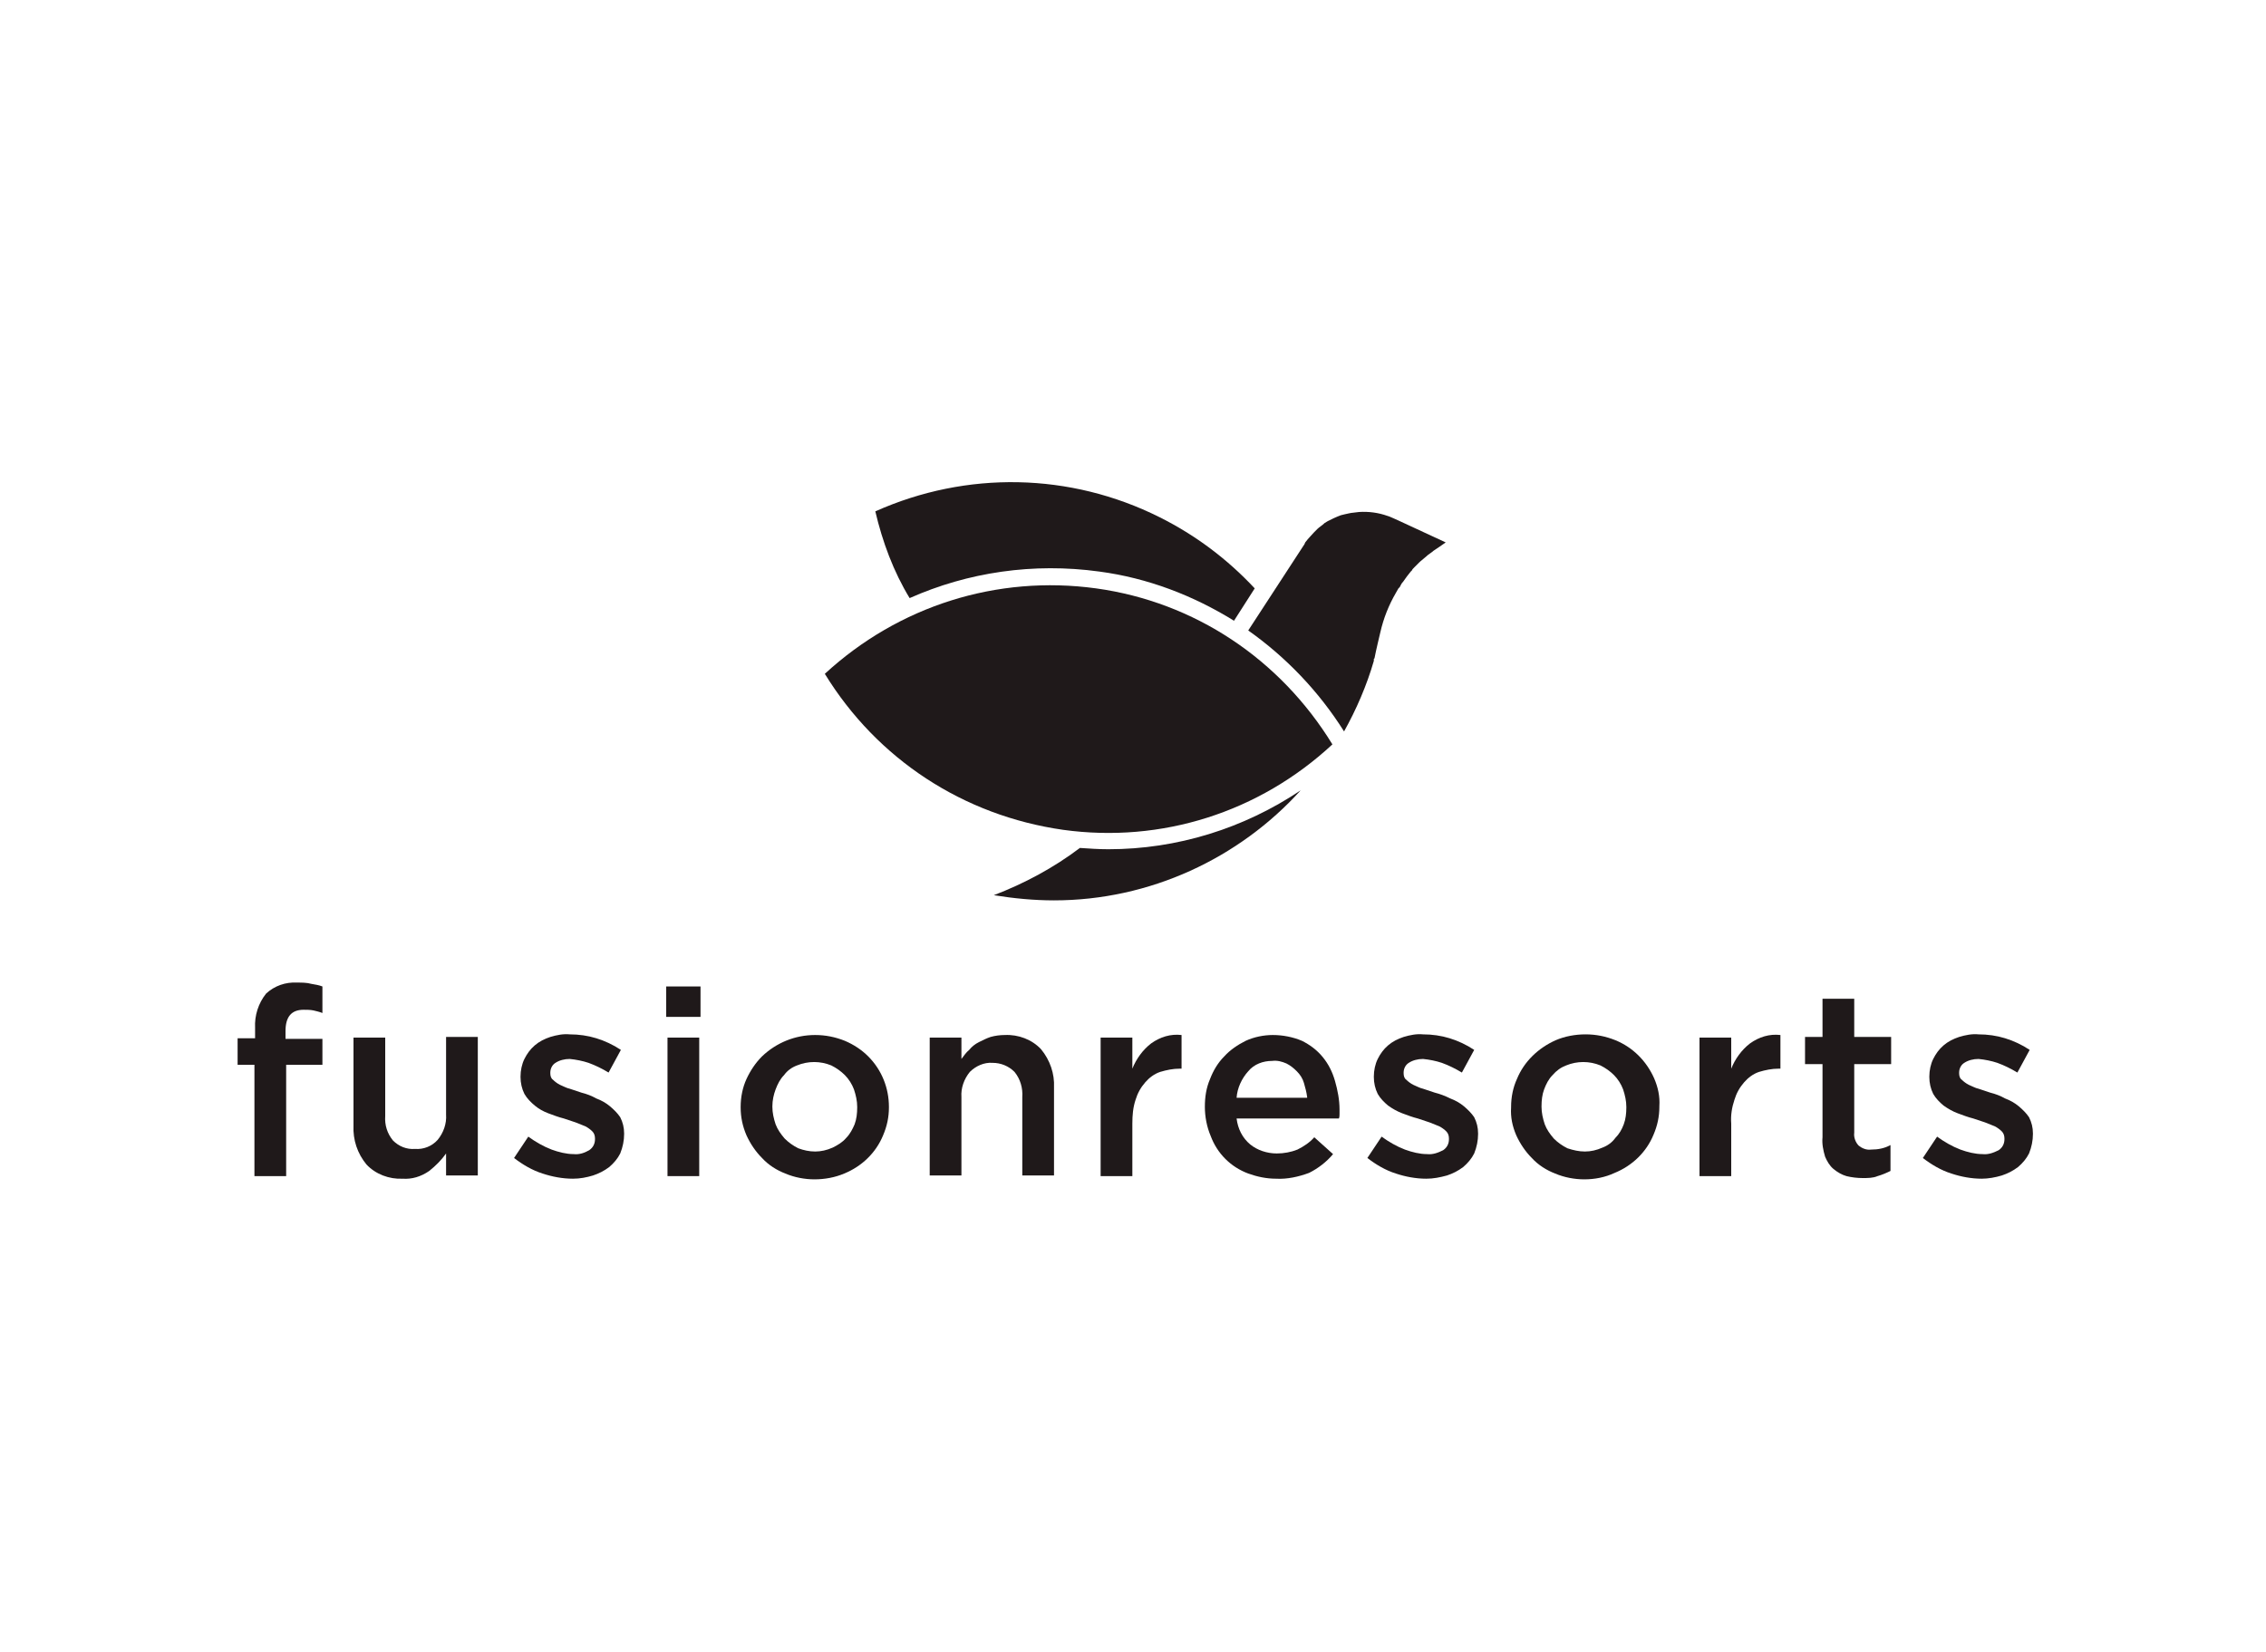
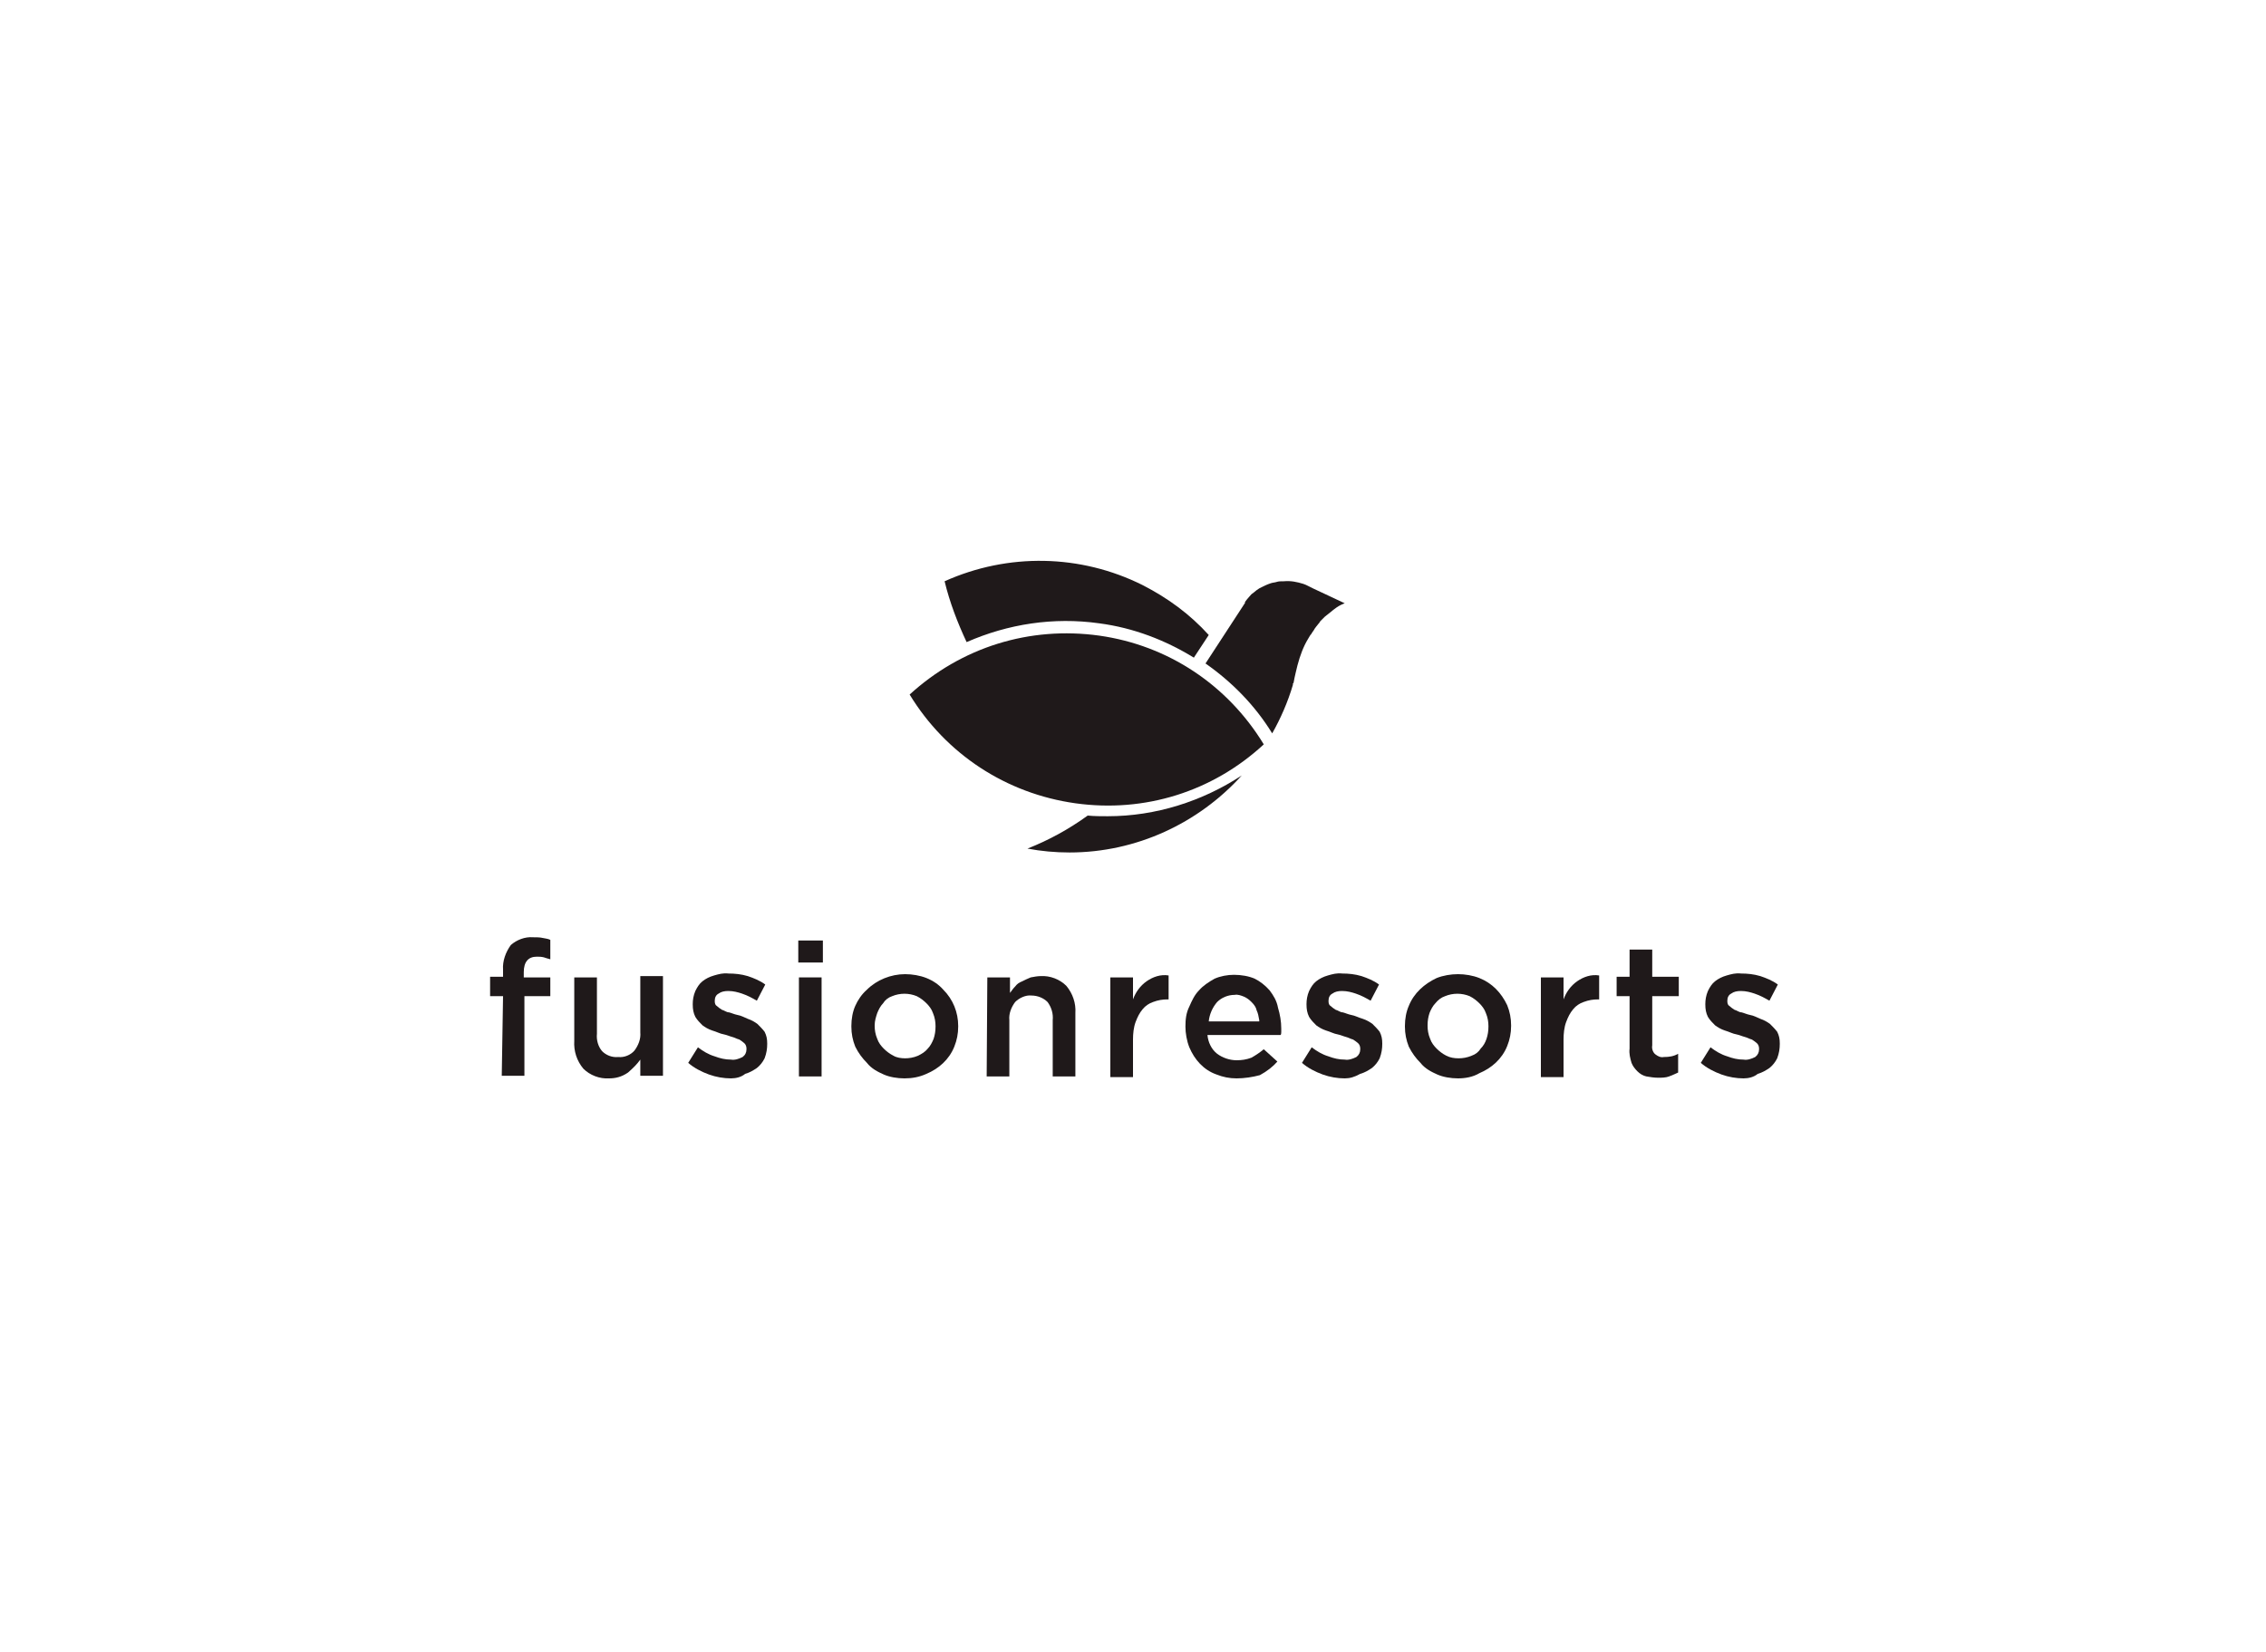
<svg xmlns="http://www.w3.org/2000/svg" version="1.1" id="Layer_1" x="0px" y="0px" viewBox="0 0 350 255.1" style="enable-background:new 0 0 350 255.1;" xml:space="preserve">
  <style type="text/css">
	.st0{fill:#1F191A;}
</style>
-   <g>
-     <path class="st0" d="M135.2,79c14.1-6.3,30.1-6,43.9,0.9c5.6,2.8,10.5,6.5,14.7,11l-3.2,5c-6.3-3.9-13.3-6.6-20.8-7.6   c-10.2-1.4-20.3,0.1-29.3,4.1C138,88.3,136.3,83.7,135.2,79" />
-     <path class="st0" d="M127.4,104.1c11.4-10.5,26.6-15.3,41.9-13.2c15.2,2.1,28.4,10.9,36.5,24.1c-11.3,10.5-26.4,15.3-41.6,13.2   C148.8,126,135.5,117.3,127.4,104.1" />
-     <path class="st0" d="M162.8,139.1c-3.1,0-6.2-0.3-9.3-0.8c4.7-1.8,9.2-4.2,13.3-7.3c1.5,0.1,2.9,0.2,4.4,0.2   c10.6,0,20.9-3.2,29.7-9.1C191.4,132.6,177.6,139.1,162.8,139.1" />
-     <path class="st0" d="M221.4,85.1c-0.2,0.2-0.4,0.3-0.8,0.6l-0.7,0.6c-0.2,0.2-0.4,0.3-0.7,0.6c-0.2,0.2-0.4,0.4-0.7,0.7   c-0.2,0.2-0.4,0.4-0.4,0.5l-0.2,0.2c-0.4,0.5-0.8,1-1.2,1.6c-0.2,0.2-0.3,0.4-0.5,0.8l-0.2,0.2l-0.4,0.7c-1.1,1.9-1.9,3.9-2.4,6.1   c0,0-0.7,2.9-0.9,4l-0.1,0.1v0.3c-1.1,3.8-2.7,7.5-4.6,10.9c-3.9-6.2-9-11.5-14.8-15.6l8.6-13.2c0.1-0.1,0.1-0.2,0.2-0.4l0.4-0.5   c0.3-0.3,0.6-0.7,1-1.1l0.5-0.5c0.3-0.3,0.7-0.5,1.1-0.9l0.5-0.3c0.6-0.3,1.2-0.6,2-0.9c0.4-0.1,0.8-0.2,1.3-0.3   c0.4-0.1,0.9-0.1,1.5-0.2c1.5-0.1,3,0.1,4.4,0.6c0.4,0.1,0.7,0.3,1,0.4l1.1,0.5l0,0l6.9,3.2C222.6,84.3,222,84.7,221.4,85.1" />
-     <path class="st0" d="M39.4,164.5h-2.7v-4.1h2.7v-1.6c-0.1-1.9,0.5-3.8,1.7-5.3c1.3-1.2,3-1.8,4.8-1.7c0.7,0,1.5,0,2.2,0.2   c0.6,0.1,1.2,0.2,1.7,0.4v4.1c-0.5-0.2-1-0.3-1.4-0.4c-0.5-0.1-1-0.1-1.5-0.1c-1.9,0-2.8,1.1-2.8,3.3v1.2h5.7v4h-5.6v17.2h-4.9   V164.5z" />
-     <path class="st0" d="M62.2,182.1c-2.1,0.1-4.2-0.7-5.6-2.2c-1.4-1.7-2.1-3.8-2-6v-13.6h4.9v12.1c-0.1,1.4,0.3,2.7,1.2,3.8   c0.9,0.9,2.1,1.4,3.4,1.3c1.3,0.1,2.6-0.4,3.5-1.4c0.9-1.1,1.4-2.5,1.3-3.9v-12h4.9v21.4h-4.9v-3.4c-0.7,1-1.6,1.9-2.6,2.7   C65,181.8,63.6,182.2,62.2,182.1" />
-     <path class="st0" d="M88.5,182.1c-1.6,0-3.2-0.3-4.7-0.8c-1.6-0.5-3.1-1.4-4.4-2.4l2.2-3.3c1.1,0.8,2.3,1.5,3.6,2   c1.1,0.4,2.3,0.7,3.4,0.7c0.9,0.1,1.7-0.2,2.4-0.6c0.6-0.4,0.9-1,0.9-1.7v-0.1c0-0.4-0.1-0.8-0.4-1.1c-0.3-0.3-0.7-0.6-1.1-0.8   c-0.5-0.2-1-0.4-1.5-0.6c-0.6-0.2-1.2-0.4-1.8-0.6c-0.8-0.2-1.6-0.5-2.4-0.8c-0.8-0.3-1.5-0.7-2.1-1.2c-0.6-0.5-1.2-1.1-1.6-1.8   c-0.4-0.8-0.6-1.7-0.6-2.6v-0.1c0-0.9,0.2-1.9,0.6-2.7c0.4-0.8,0.9-1.5,1.6-2.1c0.7-0.6,1.5-1,2.4-1.3c1-0.3,2-0.5,3-0.4   c1.4,0,2.8,0.2,4.1,0.6c1.3,0.4,2.6,1,3.8,1.8l-1.9,3.5c-1-0.6-2-1.1-3.1-1.5c-0.9-0.3-1.9-0.5-2.9-0.6c-0.8,0-1.6,0.2-2.2,0.6   c-0.5,0.3-0.8,0.9-0.8,1.5v0.1c0,0.4,0.1,0.8,0.4,1c0.3,0.3,0.7,0.6,1.1,0.8c0.5,0.2,1,0.5,1.5,0.6c0.6,0.2,1.2,0.4,1.8,0.6   c0.8,0.2,1.6,0.5,2.3,0.9c0.8,0.3,1.5,0.7,2.1,1.2c0.6,0.5,1.2,1.1,1.6,1.7c0.4,0.8,0.6,1.6,0.6,2.5v0.1c0,1-0.2,2-0.6,3   c-0.4,0.8-1,1.5-1.7,2.1c-0.8,0.6-1.6,1-2.5,1.3C90.6,181.9,89.6,182.1,88.5,182.1" />
-     <path class="st0" d="M102.9,152.4h5.3v4.7h-5.3V152.4z M103.1,160.3h4.9v21.4h-4.9V160.3z" />
-     <path class="st0" d="M125.8,182.2c-1.5,0-3.1-0.3-4.5-0.9c-1.3-0.5-2.6-1.3-3.6-2.4c-1-1-1.8-2.2-2.4-3.5c-0.6-1.4-0.9-2.8-0.9-4.3   V171c0-1.5,0.3-3,0.9-4.3c0.6-1.3,1.4-2.5,2.4-3.5c2.2-2.1,5.1-3.3,8.2-3.3c1.6,0,3.1,0.3,4.6,0.9c1.4,0.6,2.6,1.4,3.6,2.4   c2.1,2.1,3.2,4.9,3.2,7.8v0.1c0,1.5-0.3,2.9-0.9,4.3c-1.1,2.7-3.3,4.8-6,5.9C129,181.9,127.4,182.2,125.8,182.2 M125.9,177.9   c0.9,0,1.8-0.2,2.7-0.6c0.8-0.4,1.5-0.8,2.1-1.5c0.6-0.6,1-1.4,1.3-2.1c0.3-0.8,0.4-1.7,0.4-2.6V171c0-0.9-0.2-1.8-0.5-2.7   c-0.3-0.8-0.8-1.6-1.4-2.2c-0.6-0.6-1.3-1.1-2.1-1.5c-1.7-0.7-3.6-0.7-5.3,0c-0.8,0.3-1.5,0.8-2,1.5c-0.6,0.6-1,1.4-1.3,2.2   c-0.3,0.8-0.5,1.7-0.5,2.6v0.1c0,0.9,0.2,1.8,0.5,2.7c0.3,0.8,0.8,1.5,1.4,2.2c0.6,0.6,1.3,1.1,2.1,1.5   C124.1,177.7,125,177.9,125.9,177.9" />
-     <path class="st0" d="M143.6,160.3h4.9v3.3c0.4-0.5,0.7-1,1.2-1.4c0.4-0.5,0.9-0.9,1.5-1.2c0.6-0.3,1.2-0.6,1.8-0.8   c0.7-0.2,1.5-0.3,2.2-0.3c2.1-0.1,4.2,0.7,5.6,2.2c1.4,1.7,2.1,3.8,2,5.9v13.6h-4.9v-12.1c0.1-1.4-0.3-2.8-1.2-3.9   c-0.9-0.9-2.1-1.4-3.4-1.4c-1.3-0.1-2.6,0.5-3.5,1.4c-0.9,1.1-1.4,2.5-1.3,3.9v12.1h-4.9V160.3z" />
-     <path class="st0" d="M170,160.3h4.9v4.8c0.6-1.5,1.6-2.9,2.9-3.9c1.4-1,3-1.5,4.7-1.3v5.2h-0.3c-1,0-2,0.2-3,0.5   c-0.9,0.3-1.7,0.9-2.3,1.6c-0.7,0.8-1.2,1.7-1.5,2.7c-0.4,1.2-0.5,2.4-0.5,3.7v8.1H170V160.3z" />
-     <path class="st0" d="M197.1,182.1c-1.5,0-2.9-0.3-4.3-0.8c-2.7-1-4.8-3.1-5.8-5.8c-0.6-1.4-0.9-3-0.9-4.5V171   c0-1.5,0.2-2.9,0.8-4.3c0.5-1.3,1.2-2.5,2.2-3.5c0.9-1,2.1-1.8,3.3-2.4c1.3-0.6,2.8-0.9,4.2-0.9c1.5,0,3.1,0.3,4.5,0.9   c1.2,0.6,2.3,1.4,3.2,2.5c0.9,1.1,1.5,2.3,1.9,3.7c0.4,1.4,0.7,2.9,0.7,4.4c0,0.2,0,0.4,0,0.7c0,0.2,0,0.5-0.1,0.7H191   c0.2,1.6,0.9,3,2.1,4c1.1,0.9,2.6,1.4,4.1,1.4c1.1,0,2.2-0.2,3.2-0.6c1-0.5,1.9-1.1,2.6-1.9l2.9,2.6c-1,1.2-2.3,2.2-3.7,2.9   C200.6,181.8,198.8,182.2,197.1,182.1 M201.9,169.5c-0.1-0.8-0.3-1.5-0.5-2.2c-0.2-0.7-0.6-1.3-1.1-1.8c-0.5-0.5-1-0.9-1.6-1.2   c-0.7-0.3-1.4-0.5-2.2-0.4c-1.4,0-2.8,0.5-3.7,1.6c-1,1.1-1.7,2.6-1.8,4.1H201.9z" />
-     <path class="st0" d="M220.3,182.1c-1.6,0-3.2-0.3-4.7-0.8c-1.6-0.5-3.1-1.4-4.4-2.4l2.2-3.3c1.1,0.8,2.3,1.5,3.6,2   c1.1,0.4,2.3,0.7,3.4,0.7c0.9,0.1,1.7-0.2,2.5-0.6c0.6-0.4,0.9-1,0.9-1.7v-0.1c0-0.4-0.1-0.8-0.4-1.1c-0.3-0.3-0.7-0.6-1.1-0.8   c-0.5-0.2-1-0.4-1.5-0.6c-0.6-0.2-1.2-0.4-1.8-0.6c-0.8-0.2-1.6-0.5-2.4-0.8c-0.8-0.3-1.5-0.7-2.2-1.2c-0.6-0.5-1.2-1.1-1.6-1.8   c-0.4-0.8-0.6-1.7-0.6-2.6v-0.1c0-0.9,0.2-1.9,0.6-2.7c0.4-0.8,0.9-1.5,1.6-2.1c0.7-0.6,1.5-1,2.4-1.3c1-0.3,2-0.5,3-0.4   c1.4,0,2.8,0.2,4.1,0.6c1.3,0.4,2.6,1,3.8,1.8l-1.9,3.5c-1-0.6-2-1.1-3.1-1.5c-0.9-0.3-1.9-0.5-2.9-0.6c-0.8,0-1.6,0.2-2.2,0.6   c-0.5,0.3-0.8,0.9-0.8,1.5v0.1c0,0.4,0.1,0.8,0.4,1c0.3,0.3,0.7,0.6,1.1,0.8c0.5,0.2,1,0.5,1.5,0.6c0.6,0.2,1.2,0.4,1.8,0.6   c0.8,0.2,1.6,0.5,2.4,0.9c0.8,0.3,1.5,0.7,2.1,1.2c0.6,0.5,1.2,1.1,1.6,1.7c0.4,0.8,0.6,1.6,0.6,2.5v0.1c0,1-0.2,2-0.6,3   c-0.4,0.8-1,1.5-1.7,2.1c-0.8,0.6-1.6,1-2.5,1.3C222.4,181.9,221.4,182.1,220.3,182.1" />
-     <path class="st0" d="M306.1,182.1c-1.6,0-3.2-0.3-4.7-0.8c-1.6-0.5-3.1-1.4-4.4-2.4l2.2-3.3c1.1,0.8,2.3,1.5,3.6,2   c1.1,0.4,2.3,0.7,3.4,0.7c0.9,0.1,1.7-0.2,2.5-0.6c0.6-0.4,0.9-1,0.9-1.7v-0.1c0-0.4-0.1-0.8-0.4-1.1c-0.3-0.3-0.7-0.6-1.1-0.8   c-0.5-0.2-1-0.4-1.5-0.6c-0.6-0.2-1.2-0.4-1.8-0.6c-0.8-0.2-1.6-0.5-2.4-0.8c-0.8-0.3-1.5-0.7-2.2-1.2c-0.6-0.5-1.2-1.1-1.6-1.8   c-0.4-0.8-0.6-1.7-0.6-2.6v-0.1c0-0.9,0.2-1.9,0.6-2.7c0.4-0.8,0.9-1.5,1.6-2.1c0.7-0.6,1.5-1,2.4-1.3c1-0.3,2-0.5,3-0.4   c1.4,0,2.8,0.2,4.1,0.6c1.3,0.4,2.6,1,3.8,1.8l-1.9,3.5c-1-0.6-2-1.1-3.1-1.5c-0.9-0.3-1.9-0.5-2.9-0.6c-0.8,0-1.6,0.2-2.2,0.6   c-0.5,0.3-0.8,0.9-0.8,1.5v0.1c0,0.4,0.1,0.8,0.4,1c0.3,0.3,0.7,0.6,1.1,0.8c0.5,0.2,1,0.5,1.5,0.6c0.6,0.2,1.2,0.4,1.8,0.6   c0.8,0.2,1.6,0.5,2.3,0.9c0.8,0.3,1.5,0.7,2.1,1.2c0.6,0.5,1.2,1.1,1.6,1.7c0.4,0.8,0.6,1.6,0.6,2.5v0.1c0,1-0.2,2-0.6,3   c-0.4,0.8-1,1.5-1.7,2.1c-0.8,0.6-1.6,1-2.5,1.3C308.2,181.9,307.1,182.1,306.1,182.1" />
-     <path class="st0" d="M244.7,182.2c-1.5,0-3.1-0.3-4.5-0.9c-1.3-0.5-2.6-1.3-3.6-2.4c-1-1-1.8-2.2-2.4-3.5c-0.6-1.4-0.9-2.8-0.8-4.3   V171c0-1.5,0.3-3,0.9-4.3c1.1-2.7,3.3-4.8,6-6c1.4-0.6,3-0.9,4.6-0.9c1.6,0,3.1,0.3,4.6,0.9c2.7,1.1,4.8,3.2,6,5.9   c0.6,1.4,0.9,2.8,0.8,4.3v0.1c0,1.5-0.3,2.9-0.9,4.3c-1.1,2.7-3.3,4.8-6,5.9C247.9,181.9,246.3,182.2,244.7,182.2 M244.8,177.9   c0.9,0,1.8-0.2,2.7-0.6c0.8-0.3,1.5-0.8,2-1.5c0.6-0.6,1-1.3,1.3-2.1c0.3-0.8,0.4-1.7,0.4-2.6V171c0-0.9-0.2-1.8-0.5-2.7   c-0.3-0.8-0.8-1.6-1.4-2.2c-0.6-0.6-1.3-1.1-2.1-1.5c-1.7-0.7-3.6-0.7-5.3,0c-0.8,0.3-1.5,0.8-2.1,1.5c-0.6,0.6-1,1.4-1.3,2.2   c-0.3,0.8-0.4,1.7-0.4,2.6v0.1c0,0.9,0.2,1.8,0.5,2.7c0.3,0.8,0.8,1.5,1.4,2.2c0.6,0.6,1.3,1.1,2.1,1.5   C243,177.7,243.9,177.9,244.8,177.9" />
-     <path class="st0" d="M262.5,160.3h4.9v4.8c0.6-1.5,1.6-2.9,2.9-3.9c1.4-1,3-1.5,4.7-1.3v5.2h-0.3c-1,0-2,0.2-3,0.5   c-0.9,0.3-1.7,0.9-2.3,1.6c-0.7,0.8-1.2,1.7-1.5,2.7c-0.4,1.2-0.6,2.4-0.5,3.7v8.1h-4.9V160.3z" />
-     <path class="st0" d="M287.7,182c-0.8,0-1.7-0.1-2.5-0.3c-0.7-0.2-1.4-0.6-2-1.1c-0.6-0.5-1-1.2-1.3-1.9c-0.3-1-0.5-2-0.4-3v-11.3   h-2.7v-4.2h2.7v-5.9h4.9v5.9h5.7v4.2h-5.7V175c-0.1,0.7,0.2,1.5,0.7,2c0.5,0.4,1.2,0.7,1.9,0.6c1.1,0,2.1-0.2,3-0.7v4   c-0.6,0.3-1.3,0.6-2,0.8C289.3,182,288.5,182,287.7,182" />
-   </g>
+   <path class="st0" d="M145.9,89.8c9.8-4.4,21-4.2,30.6,0.6c3.9,2,7.3,4.5,10.2,7.7l-2.3,3.5c-4.4-2.7-9.3-4.6-14.6-5.3  c-7.1-1-14.1,0.1-20.5,2.9C147.9,96.2,146.7,93.1,145.9,89.8" />
+   <path class="st0" d="M140.5,107.3c8-7.3,18.5-10.6,29.3-9.1c10.6,1.5,19.8,7.6,25.4,16.8c-7.9,7.3-18.4,10.6-29.1,9.1  C155.4,122.6,146.1,116.5,140.5,107.3" />
+   <path class="st0" d="M165.2,131.7c-2.2,0-4.4-0.2-6.5-0.6c3.3-1.3,6.4-3,9.3-5.1c1.1,0.1,2,0.1,3.1,0.1c7.4,0,14.6-2.3,20.7-6.3  C185.1,127.2,175.5,131.7,165.2,131.7" />
+   <path class="st0" d="M206.1,94.1c-0.1,0.1-0.3,0.2-0.5,0.4l-0.5,0.4c-0.1,0.1-0.3,0.2-0.5,0.4c-0.1,0.1-0.3,0.3-0.5,0.5  c-0.1,0.1-0.3,0.3-0.3,0.4l-0.1,0.1c-0.3,0.4-0.6,0.7-0.8,1.1c-0.1,0.1-0.2,0.3-0.4,0.6l-0.1,0.1l-0.3,0.5c-0.8,1.3-1.3,2.7-1.7,4.2  c0,0-0.5,2-0.6,2.7l-0.1,0.1v0.2c-0.8,2.7-1.9,5.2-3.2,7.5c-2.7-4.4-6.3-8-10.3-10.8l6-9.2c0.1-0.1,0.1-0.1,0.1-0.3l0.3-0.4  c0.2-0.2,0.4-0.5,0.7-0.8l0.4-0.3c0.2-0.2,0.5-0.4,0.8-0.6l0.4-0.2c0.4-0.2,0.8-0.4,1.4-0.6c0.3-0.1,0.6-0.1,0.9-0.2  c0.3-0.1,0.6-0.1,1.1-0.1c1.1-0.1,2,0.1,3,0.4c0.3,0.1,0.5,0.2,0.7,0.3l0.8,0.4l0,0l4.9,2.3C206.9,93.5,206.5,93.8,206.1,94.1" />
+   <path class="st0" d="M77.7,153.9h-2v-3h2v-1.1c-0.1-1.3,0.4-2.7,1.2-3.8c0.9-0.8,2.2-1.3,3.4-1.2c0.5,0,1.1,0,1.5,0.1  c0.4,0.1,0.8,0.1,1.2,0.3v3c-0.4-0.1-0.7-0.2-1-0.3c-0.4-0.1-0.7-0.1-1.1-0.1c-1.3,0-2,0.8-2,2.4v0.8h4.1v2.9h-4v12.3h-3.5  L77.7,153.9L77.7,153.9z" />
+   <path class="st0" d="M94.1,166.6c-1.5,0.1-3-0.5-4-1.5c-1-1.2-1.5-2.7-1.4-4.3V151h3.5v8.7c-0.1,1,0.2,2,0.8,2.7  c0.6,0.6,1.5,1,2.5,0.9c0.9,0.1,1.9-0.3,2.5-1c0.6-0.8,1-1.8,0.9-2.8v-8.7h3.5v15.4h-3.5v-2.5c-0.5,0.7-1.1,1.3-1.9,2  C96,166.4,95,166.6,94.1,166.6" />
+   <path class="st0" d="M112.9,166.6c-1.1,0-2.3-0.2-3.4-0.6c-1.1-0.4-2.3-1-3.2-1.8l1.5-2.4c0.8,0.6,1.6,1.1,2.6,1.4  c0.8,0.3,1.6,0.5,2.5,0.5c0.6,0.1,1.2-0.1,1.8-0.4c0.4-0.3,0.6-0.7,0.6-1.2v-0.1c0-0.3-0.1-0.6-0.3-0.8c-0.2-0.2-0.5-0.4-0.8-0.6  c-0.4-0.1-0.7-0.3-1.1-0.4c-0.4-0.1-0.8-0.3-1.3-0.4c-0.6-0.1-1.1-0.4-1.8-0.6c-0.6-0.2-1.1-0.5-1.5-0.8c-0.4-0.4-0.8-0.8-1.1-1.3  c-0.3-0.6-0.4-1.2-0.4-1.9v-0.1c0-0.6,0.1-1.3,0.4-2c0.3-0.6,0.6-1.1,1.1-1.5c0.5-0.4,1.1-0.7,1.8-0.9c0.7-0.2,1.4-0.4,2.2-0.3  c1,0,2,0.1,3,0.4c0.9,0.3,1.9,0.7,2.7,1.3l-1.3,2.5c-0.7-0.4-1.4-0.8-2.3-1.1c-0.6-0.2-1.3-0.4-2.1-0.4c-0.6,0-1.1,0.1-1.5,0.4  c-0.4,0.2-0.6,0.6-0.6,1.1v0.1c0,0.3,0.1,0.6,0.3,0.7c0.2,0.2,0.5,0.4,0.8,0.6c0.4,0.1,0.7,0.4,1.1,0.4c0.4,0.1,0.8,0.3,1.3,0.4  c0.6,0.1,1.1,0.4,1.6,0.6c0.6,0.2,1.1,0.5,1.5,0.8c0.4,0.4,0.8,0.8,1.1,1.2c0.3,0.6,0.4,1.1,0.4,1.8v0.1c0,0.7-0.1,1.4-0.4,2.2  c-0.3,0.6-0.7,1.1-1.2,1.5c-0.6,0.4-1.1,0.7-1.8,0.9C114.5,166.4,113.7,166.6,112.9,166.6" />
+   <path class="st0" d="M123.3,145.3h3.8v3.4h-3.8V145.3z M123.4,151h3.5v15.3h-3.5V151z" />
+   <path class="st0" d="M139.7,166.6c-1.1,0-2.3-0.2-3.2-0.6c-0.9-0.4-1.9-0.9-2.6-1.8c-0.7-0.7-1.3-1.5-1.8-2.5c-0.4-1-0.6-2-0.6-3.1  v-0.1c0-1.1,0.2-2.2,0.6-3.1c0.4-0.9,1-1.8,1.8-2.5c1.5-1.5,3.7-2.4,5.9-2.4c1.1,0,2.3,0.2,3.3,0.6c1,0.4,1.9,1,2.6,1.8  c1.5,1.5,2.3,3.5,2.3,5.6v0.1c0,1.1-0.2,2.1-0.6,3.1c-0.8,2-2.4,3.4-4.3,4.2C142,166.4,140.9,166.6,139.7,166.6 M139.8,163.5  c0.6,0,1.3-0.1,2-0.4c0.6-0.3,1.1-0.6,1.5-1.1c0.4-0.4,0.7-1,0.9-1.5c0.2-0.6,0.3-1.2,0.3-1.9v-0.1c0-0.6-0.1-1.3-0.4-2  c-0.2-0.6-0.6-1.1-1-1.5c-0.4-0.4-0.9-0.8-1.5-1.1c-1.2-0.5-2.6-0.5-3.8,0c-0.6,0.2-1.1,0.6-1.4,1.1c-0.4,0.4-0.7,1-0.9,1.5  c-0.2,0.6-0.4,1.2-0.4,1.9v0.1c0,0.6,0.1,1.3,0.4,2c0.2,0.6,0.6,1.1,1,1.5c0.4,0.4,0.9,0.8,1.5,1.1  C138.5,163.4,139.2,163.5,139.8,163.5" />
+   <path class="st0" d="M152.5,151h3.5v2.4c0.3-0.4,0.5-0.7,0.8-1c0.3-0.4,0.6-0.6,1.1-0.8c0.4-0.2,0.8-0.4,1.3-0.6  c0.5-0.1,1.1-0.2,1.5-0.2c1.5-0.1,3,0.5,4,1.5c1,1.2,1.5,2.7,1.4,4.2v9.8h-3.5v-8.7c0.1-1-0.2-2-0.8-2.8c-0.6-0.6-1.5-1-2.5-1  c-0.9-0.1-1.9,0.4-2.5,1c-0.6,0.8-1,1.8-0.9,2.8v8.7h-3.5L152.5,151L152.5,151z" />
+   <path class="st0" d="M171.5,151h3.5v3.4c0.4-1.1,1.1-2.1,2.1-2.8s2.2-1.1,3.4-0.9v3.7h-0.2c-0.7,0-1.4,0.1-2.2,0.4  c-0.6,0.2-1.2,0.6-1.6,1.1c-0.5,0.6-0.8,1.2-1.1,2c-0.3,0.8-0.4,1.8-0.4,2.7v5.8h-3.5L171.5,151L171.5,151z" />
+   <path class="st0" d="M191,166.6c-1.1,0-2.1-0.2-3.1-0.6c-2-0.7-3.4-2.3-4.2-4.2c-0.4-1-0.6-2.2-0.6-3.2l0,0c0-1.1,0.1-2.1,0.6-3.1  c0.4-0.9,0.8-1.8,1.5-2.5c0.6-0.7,1.5-1.3,2.4-1.8c0.9-0.4,2-0.6,3-0.6c1.1,0,2.3,0.2,3.2,0.6c0.8,0.4,1.6,1,2.3,1.8  c0.6,0.8,1.1,1.6,1.3,2.7c0.3,1,0.5,2.1,0.5,3.2c0,0.1,0,0.3,0,0.5c0,0.1,0,0.4-0.1,0.5h-11.3c0.1,1.1,0.6,2.2,1.5,2.9  c0.8,0.6,1.9,1,3,1c0.8,0,1.5-0.1,2.3-0.4c0.7-0.4,1.3-0.8,1.9-1.3l2.1,1.9c-0.7,0.8-1.6,1.5-2.7,2.1  C193.5,166.4,192.2,166.6,191,166.6 M194.5,157.6c-0.1-0.6-0.2-1.1-0.4-1.5c-0.1-0.5-0.4-0.9-0.8-1.3s-0.7-0.6-1.1-0.8  c-0.5-0.2-1-0.4-1.5-0.3c-1,0-2,0.4-2.7,1.1c-0.7,0.8-1.2,1.9-1.3,3h7.8L194.5,157.6L194.5,157.6z" />
+   <path class="st0" d="M207.7,166.6c-1.1,0-2.3-0.2-3.4-0.6c-1.1-0.4-2.3-1-3.2-1.8l1.5-2.4c0.8,0.6,1.6,1.1,2.6,1.4  c0.8,0.3,1.6,0.5,2.5,0.5c0.6,0.1,1.2-0.1,1.8-0.4c0.4-0.3,0.6-0.7,0.6-1.2v-0.1c0-0.3-0.1-0.6-0.3-0.8c-0.2-0.2-0.5-0.4-0.8-0.6  c-0.4-0.1-0.7-0.3-1.1-0.4c-0.4-0.1-0.8-0.3-1.3-0.4c-0.6-0.1-1.1-0.4-1.8-0.6c-0.6-0.2-1.1-0.5-1.5-0.8c-0.4-0.4-0.8-0.8-1.1-1.3  c-0.3-0.6-0.4-1.2-0.4-1.9v-0.1c0-0.6,0.1-1.3,0.4-2c0.3-0.6,0.6-1.1,1.1-1.5c0.5-0.4,1.1-0.7,1.8-0.9c0.7-0.2,1.4-0.4,2.2-0.3  c1,0,2,0.1,3,0.4c0.9,0.3,1.9,0.7,2.7,1.3l-1.3,2.5c-0.7-0.4-1.4-0.8-2.3-1.1c-0.6-0.2-1.3-0.4-2.1-0.4c-0.6,0-1.1,0.1-1.5,0.4  c-0.4,0.2-0.6,0.6-0.6,1.1v0.1c0,0.3,0.1,0.6,0.3,0.7c0.2,0.2,0.5,0.4,0.8,0.6c0.4,0.1,0.7,0.4,1.1,0.4c0.4,0.1,0.8,0.3,1.3,0.4  c0.6,0.1,1.1,0.4,1.8,0.6c0.6,0.2,1.1,0.5,1.5,0.8c0.4,0.4,0.8,0.8,1.1,1.2c0.3,0.6,0.4,1.1,0.4,1.8v0.1c0,0.7-0.1,1.4-0.4,2.2  c-0.3,0.6-0.7,1.1-1.2,1.5c-0.6,0.4-1.1,0.7-1.8,0.9C209.2,166.4,208.5,166.6,207.7,166.6" />
+   <path class="st0" d="M269.3,166.6c-1.1,0-2.3-0.2-3.4-0.6c-1.1-0.4-2.3-1-3.2-1.8l1.5-2.4c0.8,0.6,1.6,1.1,2.6,1.4  c0.8,0.3,1.6,0.5,2.5,0.5c0.6,0.1,1.2-0.1,1.8-0.4c0.4-0.3,0.6-0.7,0.6-1.2v-0.1c0-0.3-0.1-0.6-0.3-0.8c-0.2-0.2-0.5-0.4-0.8-0.6  c-0.4-0.1-0.7-0.3-1.1-0.4c-0.4-0.1-0.8-0.3-1.3-0.4c-0.6-0.1-1.1-0.4-1.8-0.6c-0.6-0.2-1.1-0.5-1.5-0.8c-0.4-0.4-0.8-0.8-1.1-1.3  c-0.3-0.6-0.4-1.2-0.4-1.9v-0.1c0-0.6,0.1-1.3,0.4-2c0.3-0.6,0.6-1.1,1.1-1.5c0.5-0.4,1.1-0.7,1.8-0.9c0.7-0.2,1.4-0.4,2.2-0.3  c1,0,2,0.1,3,0.4c0.9,0.3,1.9,0.7,2.7,1.3l-1.3,2.5c-0.7-0.4-1.4-0.8-2.3-1.1c-0.6-0.2-1.3-0.4-2.1-0.4c-0.6,0-1.1,0.1-1.5,0.4  c-0.4,0.2-0.6,0.6-0.6,1.1v0.1c0,0.3,0.1,0.6,0.3,0.7c0.2,0.2,0.5,0.4,0.8,0.6c0.4,0.1,0.7,0.4,1.1,0.4c0.4,0.1,0.8,0.3,1.3,0.4  c0.6,0.1,1.1,0.4,1.6,0.6c0.6,0.2,1.1,0.5,1.5,0.8c0.4,0.4,0.8,0.8,1.1,1.2c0.3,0.6,0.4,1.1,0.4,1.8v0.1c0,0.7-0.1,1.4-0.4,2.2  c-0.3,0.6-0.7,1.1-1.2,1.5c-0.6,0.4-1.1,0.7-1.8,0.9C270.9,166.4,270.1,166.6,269.3,166.6" />
+   <path class="st0" d="M225.2,166.6c-1.1,0-2.3-0.2-3.2-0.6c-0.9-0.4-1.9-0.9-2.6-1.8c-0.7-0.7-1.3-1.5-1.8-2.5c-0.4-1-0.6-2-0.6-3.1  v-0.1c0-1.1,0.2-2.2,0.6-3.1c0.8-2,2.4-3.4,4.3-4.3c1-0.4,2.2-0.6,3.3-0.6c1.1,0,2.3,0.2,3.3,0.6c2,0.8,3.4,2.3,4.3,4.2  c0.4,1,0.6,2,0.6,3.1v0.1c0,1.1-0.2,2.1-0.6,3.1c-0.8,2-2.4,3.4-4.3,4.2C227.5,166.4,226.3,166.6,225.2,166.6 M225.3,163.5  c0.6,0,1.3-0.1,2-0.4c0.6-0.2,1.1-0.6,1.4-1.1c0.4-0.4,0.7-0.9,0.9-1.5c0.2-0.6,0.3-1.2,0.3-1.9v-0.1c0-0.6-0.1-1.3-0.4-2  c-0.2-0.6-0.6-1.1-1-1.5s-0.9-0.8-1.5-1.1c-1.2-0.5-2.6-0.5-3.8,0c-0.6,0.2-1.1,0.6-1.5,1.1c-0.4,0.4-0.7,1-0.9,1.5  c-0.2,0.6-0.3,1.2-0.3,1.9v0.1c0,0.6,0.1,1.3,0.4,2c0.2,0.6,0.6,1.1,1,1.5c0.4,0.4,0.9,0.8,1.5,1.1  C224,163.4,224.6,163.5,225.3,163.5" />
+   <path class="st0" d="M238,151h3.5v3.4c0.4-1.1,1.1-2.1,2.1-2.8s2.2-1.1,3.4-0.9v3.7h-0.2c-0.7,0-1.4,0.1-2.2,0.4  c-0.6,0.2-1.2,0.6-1.6,1.1c-0.5,0.6-0.8,1.2-1.1,2c-0.3,0.8-0.4,1.8-0.4,2.7v5.8h-3.5L238,151L238,151z" />
+   <path class="st0" d="M256.1,166.5c-0.6,0-1.2-0.1-1.8-0.2c-0.5-0.1-1-0.4-1.4-0.8c-0.4-0.4-0.7-0.8-0.9-1.3  c-0.2-0.7-0.4-1.4-0.3-2.2v-8.1h-2v-3h2v-4.2h3.5v4.2h4.1v3h-4.1v7.6c-0.1,0.5,0.1,1.1,0.5,1.4c0.4,0.3,0.8,0.5,1.3,0.4  c0.8,0,1.5-0.1,2.2-0.5v2.9c-0.4,0.2-0.9,0.4-1.4,0.6C257.3,166.5,256.6,166.5,256.1,166.5" />
</svg>
